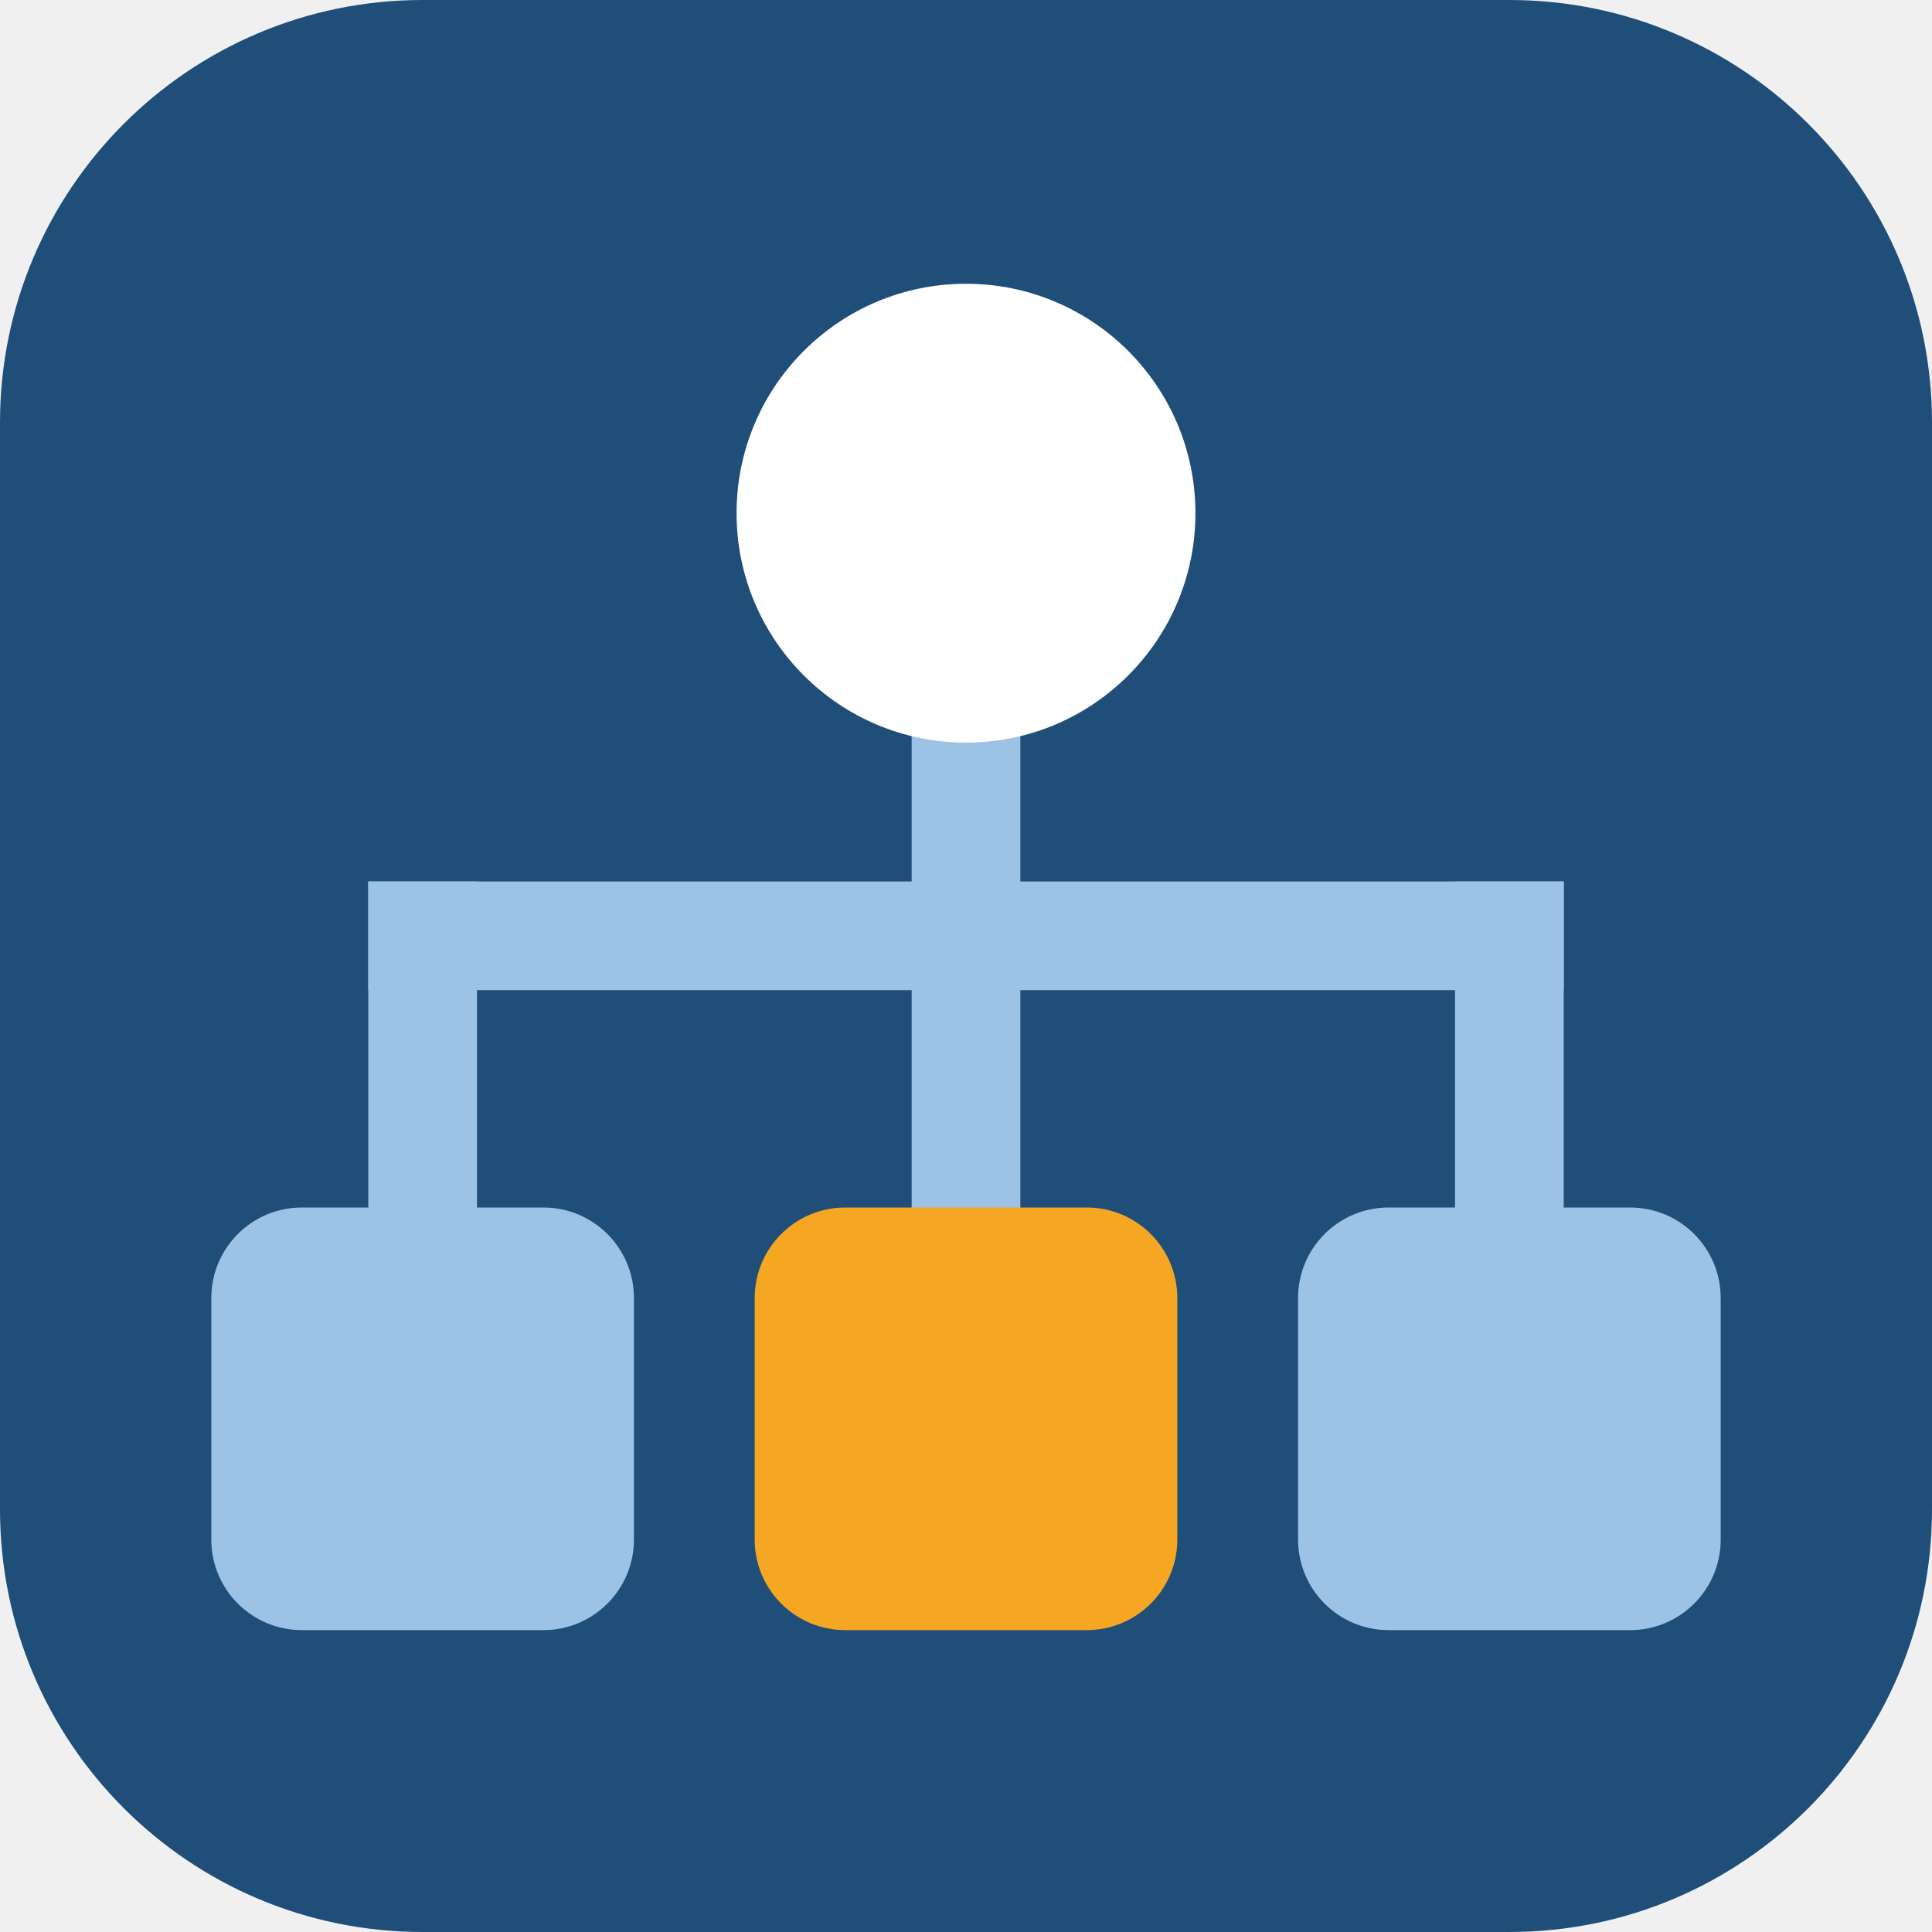
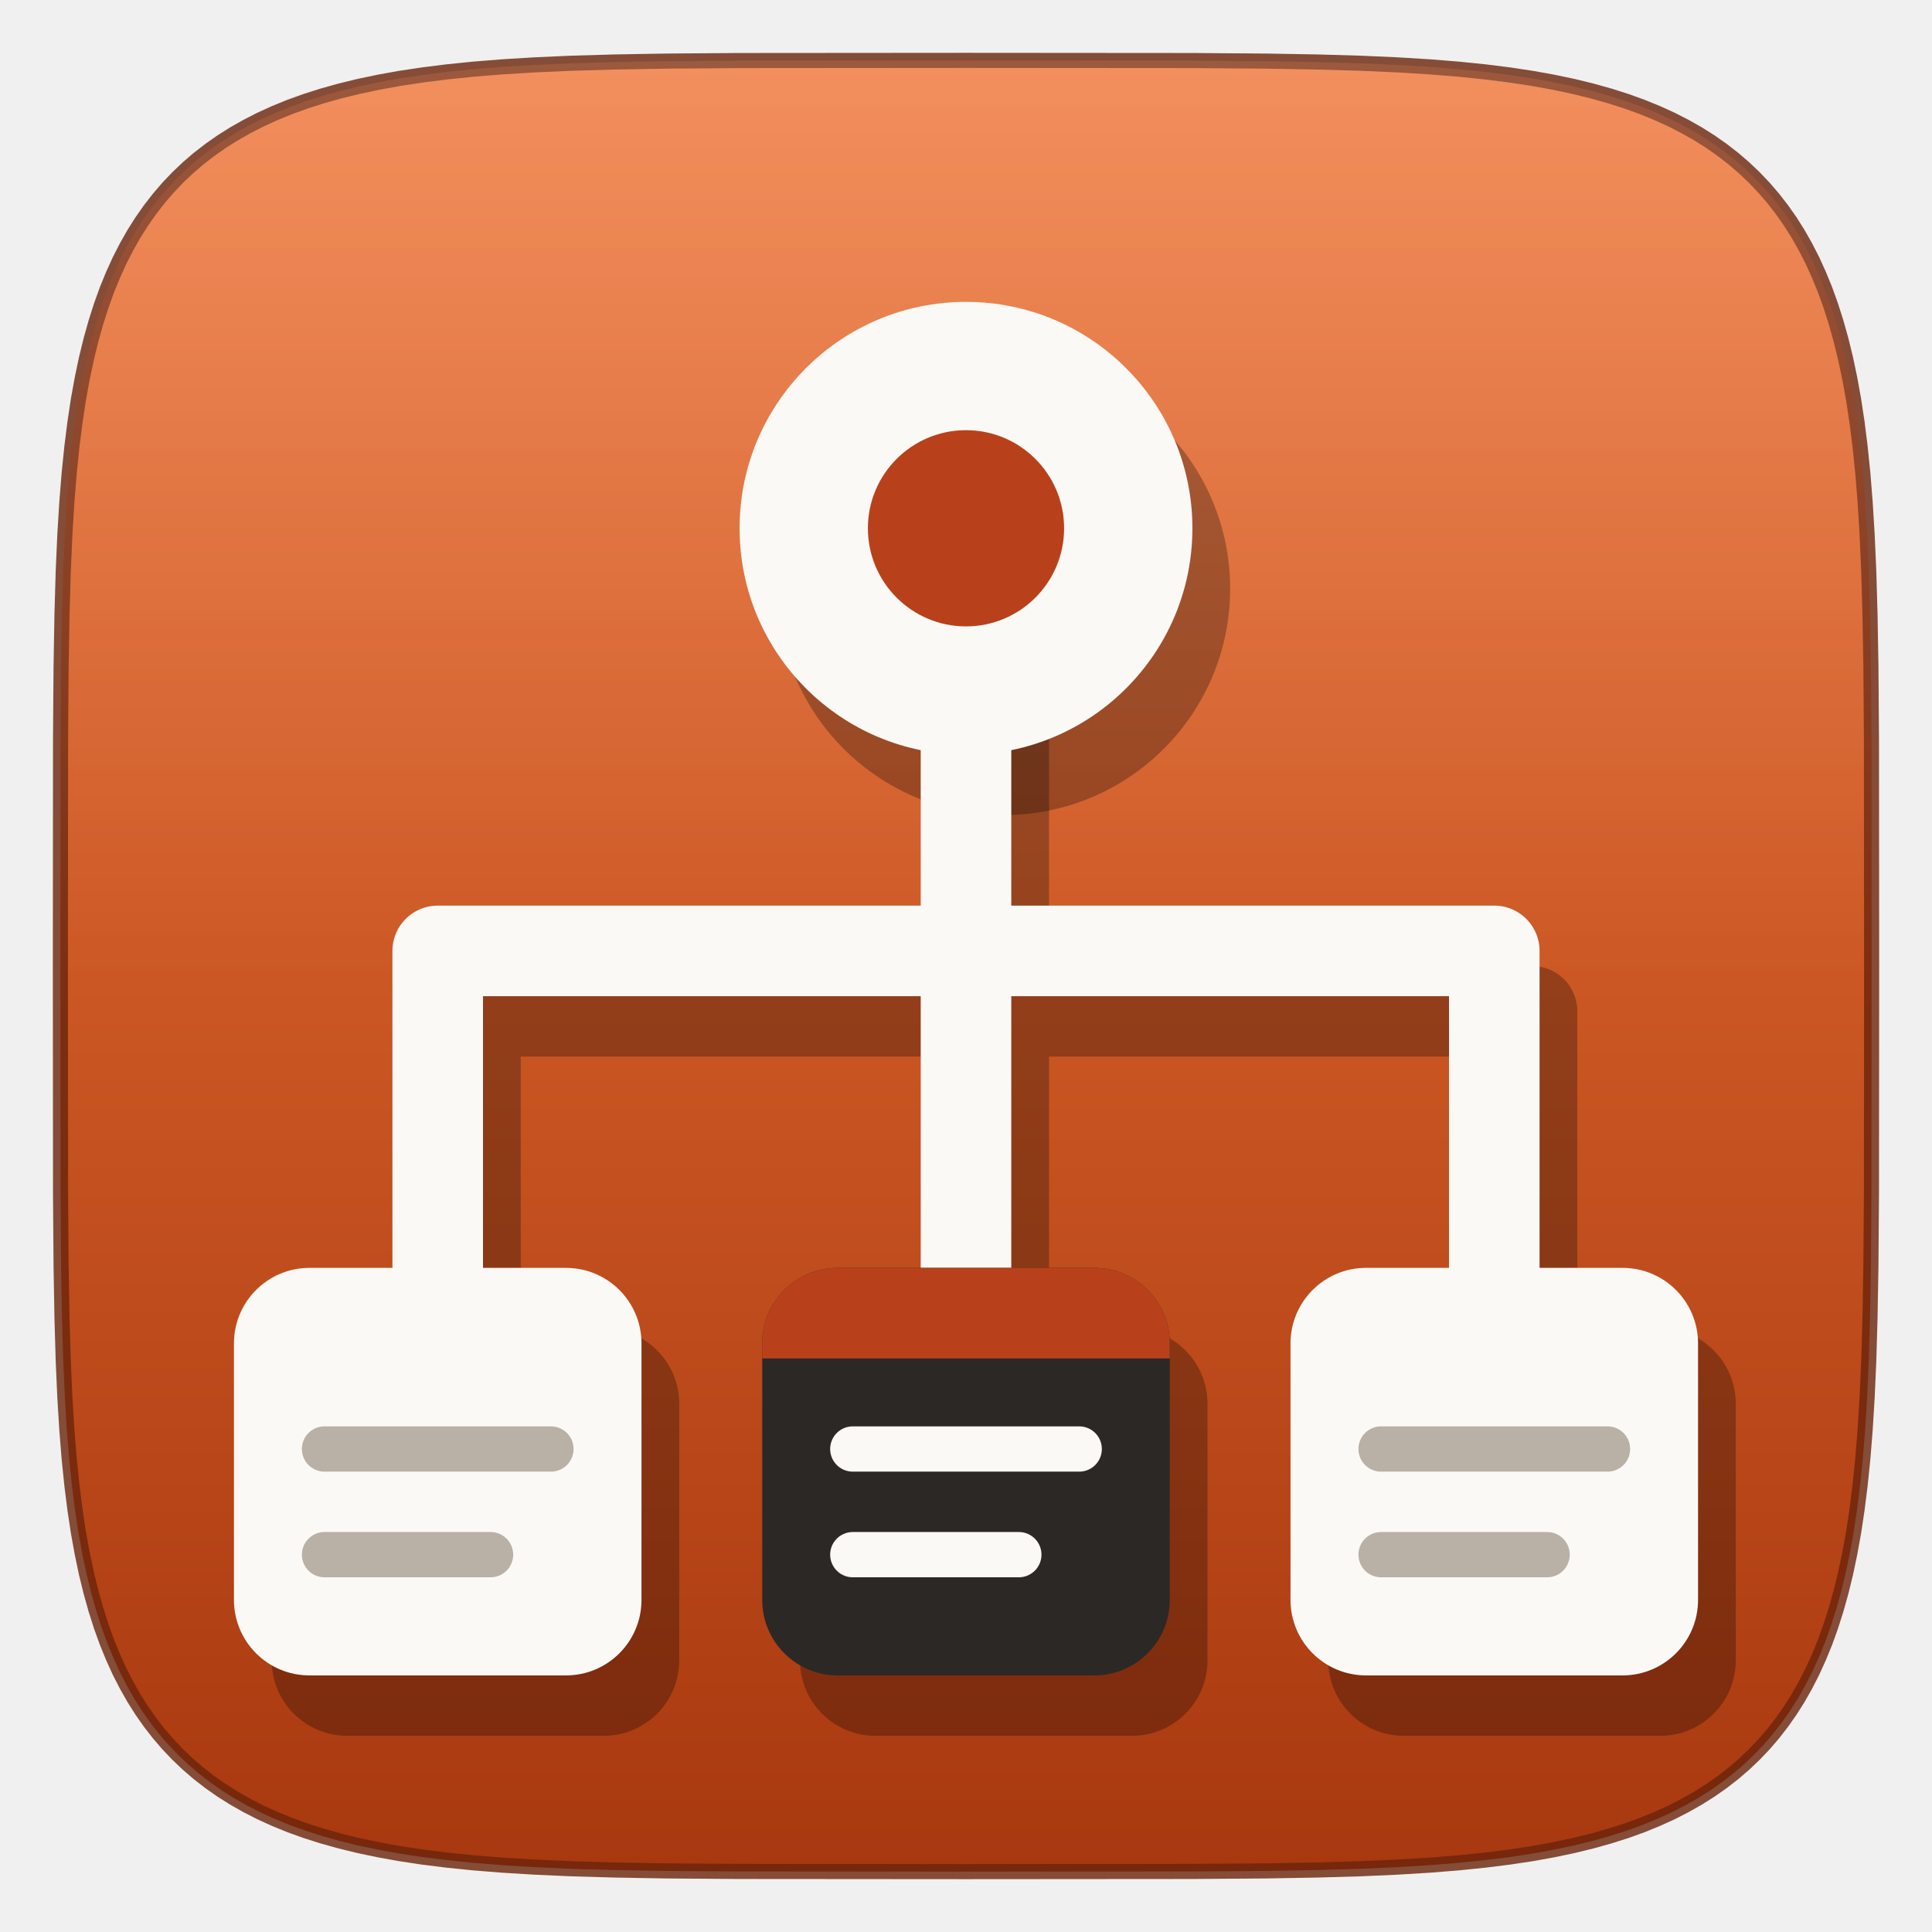
- <svg xmlns="http://www.w3.org/2000/svg" width="256" height="256" viewBox="0 0 32 32">
-   <rect width="32" height="32" rx="7" fill="#1f4e79" />
-   <g fill="#9cc3e6">
-     <rect x="15.1" y="8.5" width="1.8" height="15" />
-     <rect x="6.1" y="14.6" width="19.8" height="1.8" />
-     <rect x="6.1" y="14.6" width="1.8" height="8.9" />
-     <rect x="24.1" y="14.6" width="1.8" height="8.9" />
+ <svg xmlns="http://www.w3.org/2000/svg" width="256" height="256" viewBox="0 0 256 256">
+   <defs>
+     <linearGradient id="linear-pattern-0" gradientUnits="userSpaceOnUse" x1="0" y1="8" x2="0" y2="248">
+       <stop offset="0" stop-color="rgb(94.118%, 46.667%, 22.745%)" stop-opacity="1" />
+       <stop offset="1" stop-color="rgb(65.882%, 21.961%, 5.882%)" stop-opacity="1" />
+     </linearGradient>
+     <clipPath id="clip-0">
+       <path clip-rule="nonzero" d="M 8 8 L 248 8 L 248 130 L 8 130 Z M 8 8 " />
+     </clipPath>
+     <clipPath id="clip-1">
+       <path clip-rule="nonzero" d="M 248 128 L 247.977 158.062 L 247.906 167.66 L 247.785 174.625 L 247.621 180.289 L 247.406 185.137 L 247.145 189.414 L 246.836 193.266 L 246.477 196.777 L 246.07 200.016 L 245.617 203.02 L 245.109 205.828 L 244.555 208.461 L 243.949 210.941 L 243.293 213.281 L 242.586 215.5 L 241.828 217.602 L 241.012 219.598 L 240.148 221.496 L 239.223 223.301 L 238.246 225.023 L 237.211 226.66 L 236.117 228.219 L 234.961 229.707 L 233.746 231.121 L 232.465 232.465 L 231.121 233.746 L 229.707 234.961 L 228.219 236.117 L 226.66 237.211 L 225.023 238.246 L 223.301 239.223 L 221.496 240.148 L 219.598 241.012 L 217.602 241.828 L 215.5 242.586 L 213.281 243.293 L 210.941 243.949 L 208.461 244.555 L 205.828 245.109 L 203.02 245.617 L 200.016 246.07 L 196.777 246.477 L 193.266 246.836 L 189.414 247.145 L 185.137 247.406 L 180.289 247.621 L 174.625 247.785 L 167.66 247.906 L 158.062 247.977 L 128 248 L 97.938 247.977 L 88.34 247.906 L 81.375 247.785 L 75.711 247.621 L 70.863 247.406 L 66.586 247.145 L 62.734 246.836 L 59.223 246.477 L 55.984 246.07 L 52.98 245.617 L 50.172 245.109 L 47.539 244.555 L 45.059 243.949 L 42.719 243.293 L 40.5 242.586 L 38.398 241.828 L 36.402 241.012 L 34.504 240.148 L 32.699 239.223 L 30.977 238.246 L 29.34 237.211 L 27.781 236.117 L 26.293 234.961 L 24.879 233.746 L 23.535 232.465 L 22.254 231.121 L 21.039 229.707 L 19.883 228.219 L 18.789 226.66 L 17.754 225.023 L 16.777 223.301 L 15.852 221.496 L 14.988 219.598 L 14.172 217.602 L 13.414 215.5 L 12.707 213.281 L 12.051 210.941 L 11.445 208.461 L 10.891 205.828 L 10.383 203.02 L 9.93 200.016 L 9.523 196.777 L 9.164 193.266 L 8.855 189.414 L 8.594 185.137 L 8.379 180.289 L 8.215 174.625 L 8.094 167.66 L 8.023 158.062 L 8 128 L 8.023 97.938 L 8.094 88.34 L 8.215 81.375 L 8.379 75.711 L 8.594 70.863 L 8.855 66.586 L 9.164 62.734 L 9.523 59.223 L 9.93 55.984 L 10.383 52.98 L 10.891 50.172 L 11.445 47.539 L 12.051 45.059 L 12.707 42.719 L 13.414 40.5 L 14.172 38.398 L 14.988 36.402 L 15.852 34.504 L 16.777 32.699 L 17.754 30.977 L 18.789 29.34 L 19.883 27.781 L 21.039 26.293 L 22.254 24.879 L 23.535 23.535 L 24.879 22.254 L 26.293 21.039 L 27.781 19.883 L 29.34 18.789 L 30.977 17.754 L 32.699 16.777 L 34.504 15.852 L 36.402 14.988 L 38.398 14.172 L 40.5 13.414 L 42.719 12.707 L 45.059 12.051 L 47.539 11.445 L 50.172 10.891 L 52.98 10.383 L 55.984 9.93 L 59.223 9.523 L 62.734 9.164 L 66.586 8.855 L 70.863 8.594 L 75.711 8.379 L 81.375 8.215 L 88.34 8.094 L 97.938 8.023 L 128 8 L 158.062 8.023 L 167.66 8.094 L 174.625 8.215 L 180.289 8.379 L 185.137 8.594 L 189.414 8.855 L 193.266 9.164 L 196.777 9.523 L 200.016 9.93 L 203.02 10.383 L 205.828 10.891 L 208.461 11.445 L 210.941 12.051 L 213.281 12.707 L 215.5 13.414 L 217.602 14.172 L 219.598 14.988 L 221.496 15.852 L 223.301 16.777 L 225.023 17.754 L 226.66 18.789 L 228.219 19.883 L 229.707 21.039 L 231.121 22.254 L 232.465 23.535 L 233.746 24.879 L 234.961 26.293 L 236.117 27.781 L 237.211 29.34 L 238.246 30.977 L 239.223 32.699 L 240.148 34.504 L 241.012 36.402 L 241.828 38.398 L 242.586 40.5 L 243.293 42.719 L 243.949 45.059 L 244.555 47.539 L 245.109 50.172 L 245.617 52.98 L 246.07 55.984 L 246.477 59.223 L 246.836 62.734 L 247.145 66.586 L 247.406 70.863 L 247.621 75.711 L 247.785 81.375 L 247.906 88.34 L 247.977 97.938 Z M 248 128 " />
+     </clipPath>
+     <linearGradient id="linear-pattern-1" gradientUnits="userSpaceOnUse" x1="0" y1="8" x2="0" y2="130">
+       <stop offset="0" stop-color="rgb(100%, 100%, 100%)" stop-opacity="0.18" />
+       <stop offset="1" stop-color="rgb(100%, 100%, 100%)" stop-opacity="0" />
+     </linearGradient>
+     <clipPath id="clip-2">
+       <path clip-rule="nonzero" d="M 101 168 L 155 168 L 155 180 L 101 180 Z M 101 168 " />
+     </clipPath>
+     <clipPath id="clip-3">
+       <path clip-rule="nonzero" d="M 145 168 C 150.523 168 155 172.477 155 178 L 155 212 C 155 217.523 150.523 222 145 222 L 111 222 C 105.477 222 101 217.523 101 212 L 101 178 C 101 172.477 105.477 168 111 168 Z M 145 168 " />
+     </clipPath>
+   </defs>
+   <path fill-rule="nonzero" fill="url(#linear-pattern-0)" stroke-width="2" stroke-linecap="butt" stroke-linejoin="miter" stroke="rgb(41.961%, 14.118%, 3.922%)" stroke-opacity="0.8" stroke-miterlimit="10" d="M 248 128 L 247.977 158.062 L 247.906 167.66 L 247.785 174.625 L 247.621 180.289 L 247.406 185.137 L 247.145 189.414 L 246.836 193.266 L 246.477 196.777 L 246.07 200.016 L 245.617 203.02 L 245.109 205.828 L 244.555 208.461 L 243.949 210.941 L 243.293 213.281 L 242.586 215.5 L 241.828 217.602 L 241.012 219.598 L 240.148 221.496 L 239.223 223.301 L 238.246 225.023 L 237.211 226.66 L 236.117 228.219 L 234.961 229.707 L 233.746 231.121 L 232.465 232.465 L 231.121 233.746 L 229.707 234.961 L 228.219 236.117 L 226.66 237.211 L 225.023 238.246 L 223.301 239.223 L 221.496 240.148 L 219.598 241.012 L 217.602 241.828 L 215.5 242.586 L 213.281 243.293 L 210.941 243.949 L 208.461 244.555 L 205.828 245.109 L 203.02 245.617 L 200.016 246.07 L 196.777 246.477 L 193.266 246.836 L 189.414 247.145 L 185.137 247.406 L 180.289 247.621 L 174.625 247.785 L 167.66 247.906 L 158.062 247.977 L 128 248 L 97.938 247.977 L 88.34 247.906 L 81.375 247.785 L 75.711 247.621 L 70.863 247.406 L 66.586 247.145 L 62.734 246.836 L 59.223 246.477 L 55.984 246.07 L 52.98 245.617 L 50.172 245.109 L 47.539 244.555 L 45.059 243.949 L 42.719 243.293 L 40.5 242.586 L 38.398 241.828 L 36.402 241.012 L 34.504 240.148 L 32.699 239.223 L 30.977 238.246 L 29.34 237.211 L 27.781 236.117 L 26.293 234.961 L 24.879 233.746 L 23.535 232.465 L 22.254 231.121 L 21.039 229.707 L 19.883 228.219 L 18.789 226.66 L 17.754 225.023 L 16.777 223.301 L 15.852 221.496 L 14.988 219.598 L 14.172 217.602 L 13.414 215.5 L 12.707 213.281 L 12.051 210.941 L 11.445 208.461 L 10.891 205.828 L 10.383 203.02 L 9.93 200.016 L 9.523 196.777 L 9.164 193.266 L 8.855 189.414 L 8.594 185.137 L 8.379 180.289 L 8.215 174.625 L 8.094 167.66 L 8.023 158.062 L 8 128 L 8.023 97.938 L 8.094 88.34 L 8.215 81.375 L 8.379 75.711 L 8.594 70.863 L 8.855 66.586 L 9.164 62.734 L 9.523 59.223 L 9.93 55.984 L 10.383 52.98 L 10.891 50.172 L 11.445 47.539 L 12.051 45.059 L 12.707 42.719 L 13.414 40.5 L 14.172 38.398 L 14.988 36.402 L 15.852 34.504 L 16.777 32.699 L 17.754 30.977 L 18.789 29.34 L 19.883 27.781 L 21.039 26.293 L 22.254 24.879 L 23.535 23.535 L 24.879 22.254 L 26.293 21.039 L 27.781 19.883 L 29.34 18.789 L 30.977 17.754 L 32.699 16.777 L 34.504 15.852 L 36.402 14.988 L 38.398 14.172 L 40.5 13.414 L 42.719 12.707 L 45.059 12.051 L 47.539 11.445 L 50.172 10.891 L 52.98 10.383 L 55.984 9.93 L 59.223 9.523 L 62.734 9.164 L 66.586 8.855 L 70.863 8.594 L 75.711 8.379 L 81.375 8.215 L 88.34 8.094 L 97.938 8.023 L 128 8 L 158.062 8.023 L 167.66 8.094 L 174.625 8.215 L 180.289 8.379 L 185.137 8.594 L 189.414 8.855 L 193.266 9.164 L 196.777 9.523 L 200.016 9.93 L 203.02 10.383 L 205.828 10.891 L 208.461 11.445 L 210.941 12.051 L 213.281 12.707 L 215.5 13.414 L 217.602 14.172 L 219.598 14.988 L 221.496 15.852 L 223.301 16.777 L 225.023 17.754 L 226.66 18.789 L 228.219 19.883 L 229.707 21.039 L 231.121 22.254 L 232.465 23.535 L 233.746 24.879 L 234.961 26.293 L 236.117 27.781 L 237.211 29.34 L 238.246 30.977 L 239.223 32.699 L 240.148 34.504 L 241.012 36.402 L 241.828 38.398 L 242.586 40.5 L 243.293 42.719 L 243.949 45.059 L 244.555 47.539 L 245.109 50.172 L 245.617 52.98 L 246.07 55.984 L 246.477 59.223 L 246.836 62.734 L 247.145 66.586 L 247.406 70.863 L 247.621 75.711 L 247.785 81.375 L 247.906 88.34 L 247.977 97.938 Z M 248 128 " />
+   <g clip-path="url(#clip-0)">
+     <g clip-path="url(#clip-1)">
+       <path fill-rule="nonzero" fill="url(#linear-pattern-1)" d="M 0 0 L 256 0 L 256 130 L 0 130 Z M 0 0 " />
+     </g>
  </g>
-   <circle cx="16" cy="8.5" r="3.8" fill="#ffffff" />
-   <rect x="3.5" y="20" width="7" height="7" rx="1.5" fill="#9cc3e6" />
-   <rect x="12.5" y="20" width="7" height="7" rx="1.5" fill="#f5a623" />
-   <rect x="21.5" y="20" width="7" height="7" rx="1.5" fill="#9cc3e6" />
+   <path fill="none" stroke-width="12" stroke-linecap="round" stroke-linejoin="round" stroke="rgb(0%, 0%, 0%)" stroke-opacity="0.28" stroke-miterlimit="10" d="M 133 86 L 133 180 M 63 180 L 63 134 L 203 134 L 203 180 " />
+   <path fill-rule="nonzero" fill="rgb(0%, 0%, 0%)" fill-opacity="0.28" d="M 163 78 C 163 94.57 149.57 108 133 108 C 116.43 108 103 94.57 103 78 C 103 61.43 116.43 48 133 48 C 149.57 48 163 61.43 163 78 " />
+   <path fill-rule="nonzero" fill="rgb(0%, 0%, 0%)" fill-opacity="0.28" d="M 80 176 C 85.523 176 90 180.477 90 186 L 90 220 C 90 225.523 85.523 230 80 230 L 46 230 C 40.477 230 36 225.523 36 220 L 36 186 C 36 180.477 40.477 176 46 176 Z M 80 176 " />
+   <path fill-rule="nonzero" fill="rgb(0%, 0%, 0%)" fill-opacity="0.28" d="M 150 176 C 155.523 176 160 180.477 160 186 L 160 220 C 160 225.523 155.523 230 150 230 L 116 230 C 110.477 230 106 225.523 106 220 L 106 186 C 106 180.477 110.477 176 116 176 Z M 150 176 " />
+   <path fill-rule="nonzero" fill="rgb(0%, 0%, 0%)" fill-opacity="0.28" d="M 220 176 C 225.523 176 230 180.477 230 186 L 230 220 C 230 225.523 225.523 230 220 230 L 186 230 C 180.477 230 176 225.523 176 220 L 176 186 C 176 180.477 180.477 176 186 176 Z M 220 176 " />
+   <path fill="none" stroke-width="12" stroke-linecap="round" stroke-linejoin="round" stroke="rgb(98.431%, 97.647%, 96.471%)" stroke-opacity="1" stroke-miterlimit="10" d="M 128 78 L 128 172 M 58 172 L 58 126 L 198 126 L 198 172 " />
+   <path fill-rule="nonzero" fill="rgb(98.431%, 97.647%, 96.471%)" fill-opacity="1" d="M 158 70 C 158 86.57 144.57 100 128 100 C 111.43 100 98 86.57 98 70 C 98 53.43 111.43 40 128 40 C 144.57 40 158 53.43 158 70 " />
+   <path fill-rule="nonzero" fill="rgb(72.157%, 25.49%, 10.588%)" fill-opacity="1" d="M 141 70 C 141 77.18 135.18 83 128 83 C 120.82 83 115 77.18 115 70 C 115 62.82 120.82 57 128 57 C 135.18 57 141 62.82 141 70 " />
+   <path fill-rule="nonzero" fill="rgb(98.431%, 97.647%, 96.471%)" fill-opacity="1" d="M 75 168 C 80.523 168 85 172.477 85 178 L 85 212 C 85 217.523 80.523 222 75 222 L 41 222 C 35.477 222 31 217.523 31 212 L 31 178 C 31 172.477 35.477 168 41 168 Z M 75 168 " />
+   <path fill-rule="nonzero" fill="rgb(17.255%, 15.686%, 14.51%)" fill-opacity="1" d="M 145 168 C 150.523 168 155 172.477 155 178 L 155 212 C 155 217.523 150.523 222 145 222 L 111 222 C 105.477 222 101 217.523 101 212 L 101 178 C 101 172.477 105.477 168 111 168 Z M 145 168 " />
+   <path fill-rule="nonzero" fill="rgb(98.431%, 97.647%, 96.471%)" fill-opacity="1" d="M 215 168 C 220.523 168 225 172.477 225 178 L 225 212 C 225 217.523 220.523 222 215 222 L 181 222 C 175.477 222 171 217.523 171 212 L 171 178 C 171 172.477 175.477 168 181 168 Z M 215 168 " />
+   <g clip-path="url(#clip-2)">
+     <g clip-path="url(#clip-3)">
+       <path fill-rule="nonzero" fill="rgb(72.157%, 25.49%, 10.588%)" fill-opacity="1" d="M 101 168 L 155 168 L 155 180 L 101 180 Z M 101 168 " />
+     </g>
+   </g>
+   <path fill="none" stroke-width="6" stroke-linecap="round" stroke-linejoin="round" stroke="rgb(72.549%, 69.02%, 65.098%)" stroke-opacity="1" stroke-miterlimit="10" d="M 43 192 L 73 192 " />
+   <path fill="none" stroke-width="6" stroke-linecap="round" stroke-linejoin="round" stroke="rgb(72.549%, 69.02%, 65.098%)" stroke-opacity="1" stroke-miterlimit="10" d="M 43 206 L 65 206 " />
+   <path fill="none" stroke-width="6" stroke-linecap="round" stroke-linejoin="round" stroke="rgb(98.431%, 97.647%, 96.471%)" stroke-opacity="1" stroke-miterlimit="10" d="M 113 192 L 143 192 " />
+   <path fill="none" stroke-width="6" stroke-linecap="round" stroke-linejoin="round" stroke="rgb(98.431%, 97.647%, 96.471%)" stroke-opacity="1" stroke-miterlimit="10" d="M 113 206 L 135 206 " />
+   <path fill="none" stroke-width="6" stroke-linecap="round" stroke-linejoin="round" stroke="rgb(72.549%, 69.02%, 65.098%)" stroke-opacity="1" stroke-miterlimit="10" d="M 183 192 L 213 192 " />
+   <path fill="none" stroke-width="6" stroke-linecap="round" stroke-linejoin="round" stroke="rgb(72.549%, 69.02%, 65.098%)" stroke-opacity="1" stroke-miterlimit="10" d="M 183 206 L 205 206 " />
</svg>
